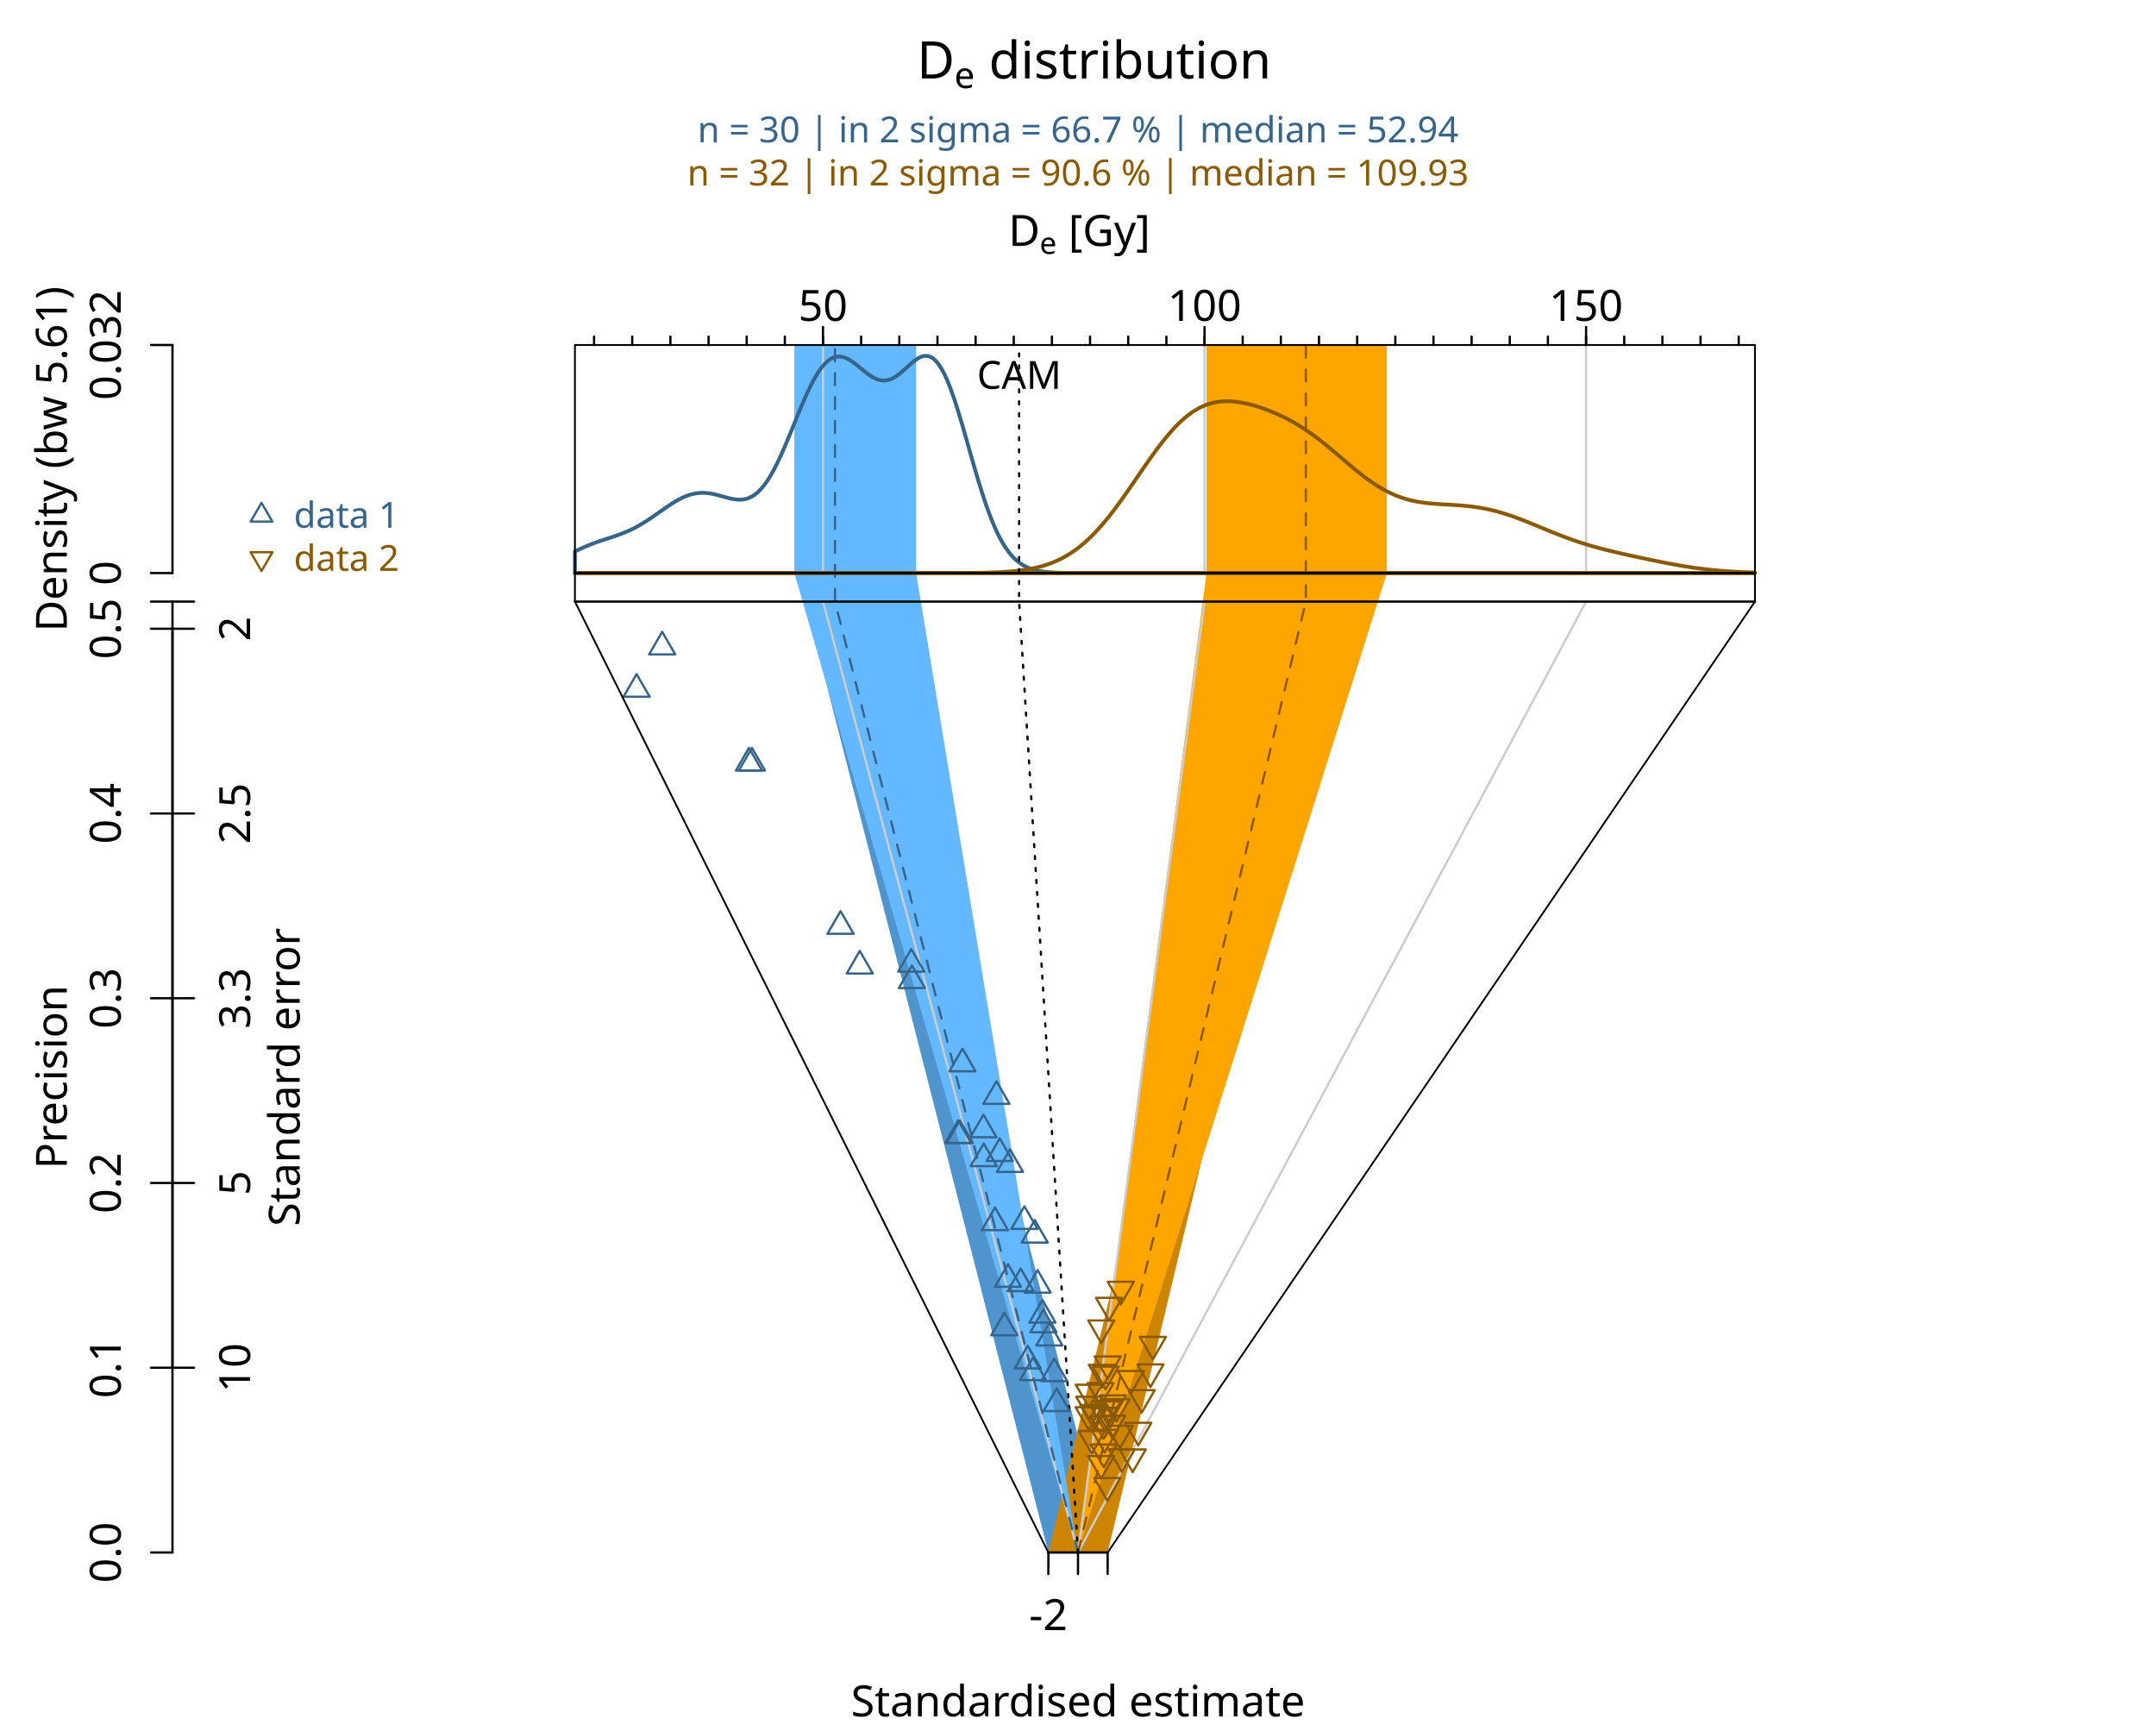
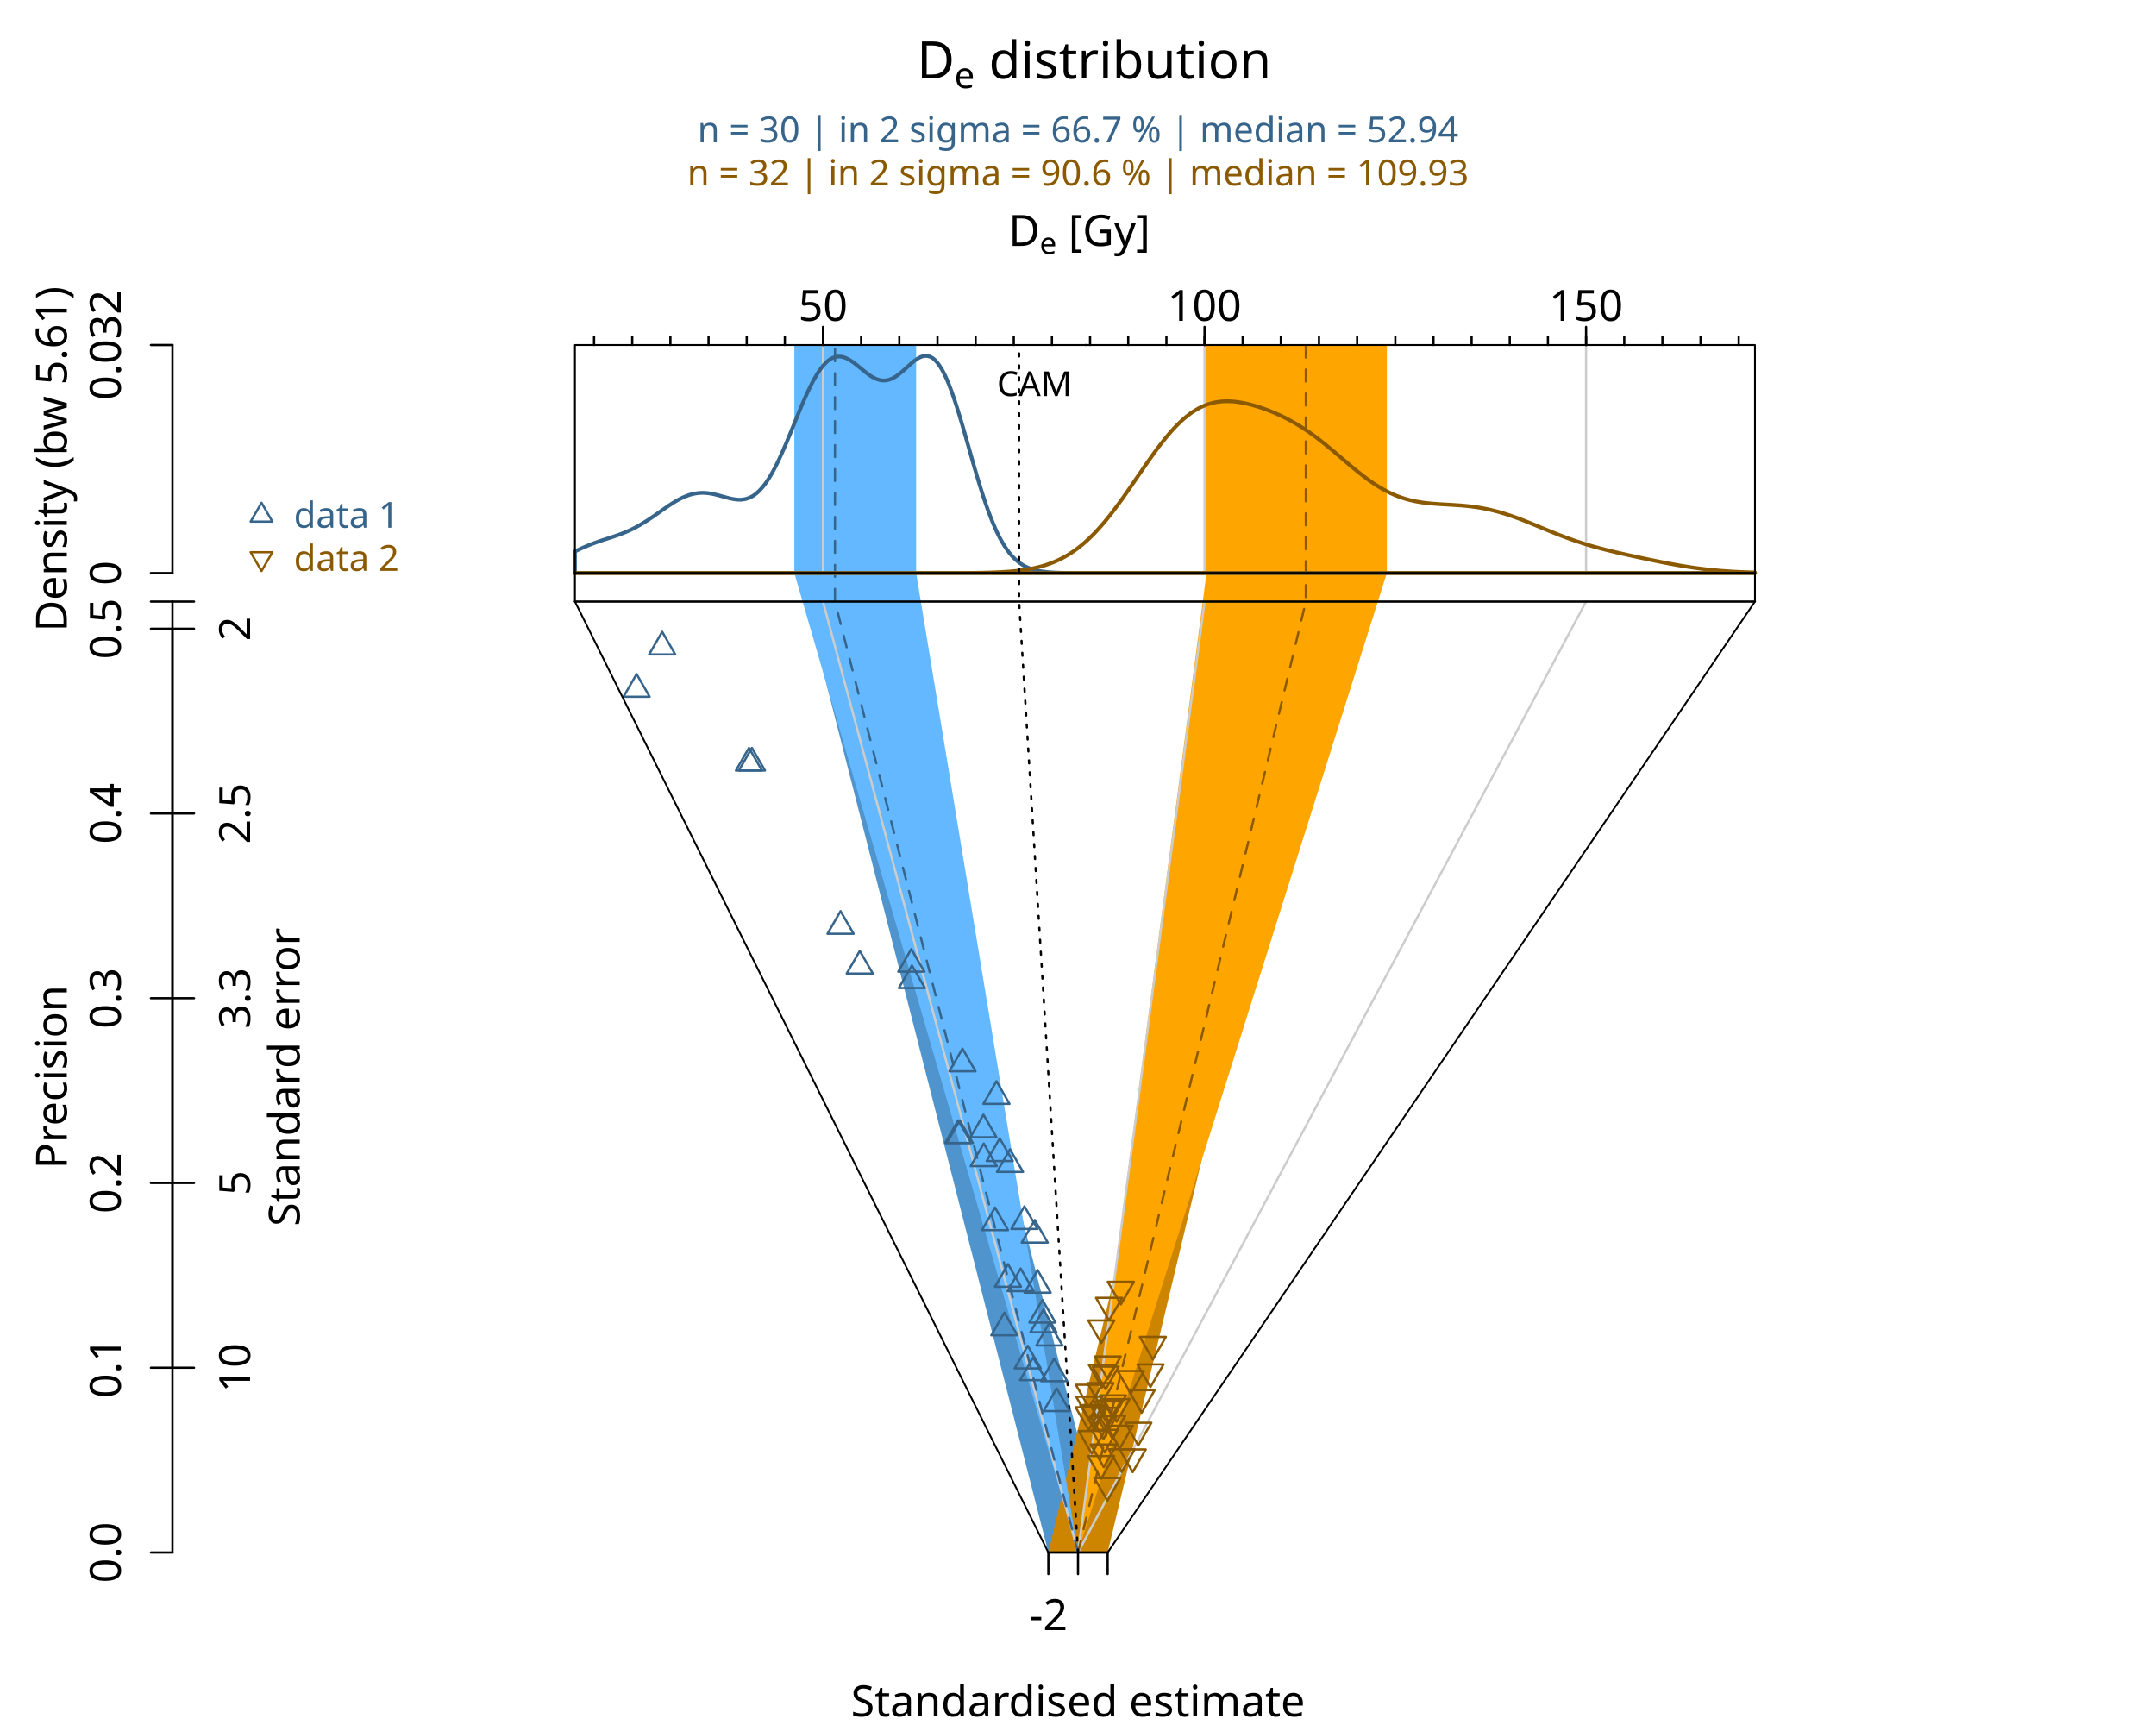
<svg xmlns="http://www.w3.org/2000/svg" class="svglite" data-engine-version="2.0" width="720.00pt" height="576.00pt" viewBox="0 0 720.00 576.00">
  <defs>
    <style type="text/css">
    .svglite line, .svglite polyline, .svglite polygon, .svglite path, .svglite rect, .svglite circle {
      fill: none;
      stroke: #000000;
      stroke-linecap: round;
      stroke-linejoin: round;
      stroke-miterlimit: 10.00;
    }
  </style>
  </defs>
  <rect width="100%" height="100%" style="stroke: none; fill: #FFFFFF;" />
  <defs>
    <clipPath id="cpMC4wMHw3MjAuMDB8MC4wMHw1NzYuMDA=">
      <rect x="0.00" y="0.00" width="720.00" height="576.00" />
    </clipPath>
  </defs>
  <g clip-path="url(#cpMC4wMHw3MjAuMDB8MC4wMHw1NzYuMDA=)">
    <text x="360.00" y="573.12" text-anchor="middle" style="font-size: 14.40px; font-family: sans;" textLength="143.30px" lengthAdjust="spacingAndGlyphs">Standardised estimate</text>
    <polygon points="350.10,518.40 369.90,518.40 292.61,216.00 272.81,216.00 " style="stroke-width: 0.75; stroke: none; fill: #4F94CD;" />
    <polygon points="350.10,518.40 369.90,518.40 442.36,216.00 422.56,216.00 " style="stroke-width: 0.75; stroke: none; fill: #CD8500;" />
    <polygon points="360.00,518.40 307.52,200.88 305.95,191.35 305.95,115.20 265.27,115.20 265.27,191.35 268.03,200.88 " style="stroke-width: 0.75; stroke: none; fill: #63B8FF;" />
    <polygon points="360.00,518.40 460.14,200.88 463.14,191.35 463.14,115.20 402.91,115.20 402.91,191.35 401.66,200.88 " style="stroke-width: 0.75; stroke: none; fill: #FFA500;" />
    <polyline points="360.00,518.40 274.84,200.88 " style="stroke-width: 0.75; stroke: #CCCCCC;" />
    <polyline points="274.84,191.35 274.84,115.20 " style="stroke-width: 0.75; stroke: #CCCCCC;" />
    <polyline points="360.00,518.40 402.26,200.88 " style="stroke-width: 0.75; stroke: #CCCCCC;" />
    <polyline points="402.26,191.35 402.26,115.20 " style="stroke-width: 0.75; stroke: #CCCCCC;" />
    <polyline points="360.00,518.40 529.67,200.88 " style="stroke-width: 0.75; stroke: #CCCCCC;" />
    <polyline points="529.67,191.35 529.67,115.20 " style="stroke-width: 0.75; stroke: #CCCCCC;" />
    <polyline points="360.00,518.40 278.84,200.88 278.84,191.35 278.84,115.20 " style="stroke-width: 0.75; stroke: #36648B; stroke-dasharray: 4.00,4.00;" />
    <polyline points="360.00,518.40 436.08,200.88 436.08,191.35 436.08,115.20 " style="stroke-width: 0.75; stroke: #8B5A00; stroke-dasharray: 4.00,4.00;" />
    <polygon points="192.00,191.35 192.00,184.13 192.77,183.76 193.54,183.40 194.31,183.04 195.08,182.70 195.86,182.37 196.63,182.05 197.40,181.74 198.17,181.45 198.94,181.16 199.71,180.89 200.48,180.62 201.25,180.36 202.03,180.11 202.80,179.86 203.57,179.61 204.34,179.36 205.11,179.10 205.88,178.83 206.65,178.56 207.42,178.27 208.19,177.97 208.97,177.66 209.74,177.32 210.51,176.97 211.28,176.60 212.05,176.21 212.82,175.80 213.59,175.36 214.36,174.91 215.13,174.44 215.91,173.95 216.68,173.45 217.45,172.93 218.22,172.41 218.99,171.87 219.76,171.33 220.53,170.79 221.30,170.24 222.08,169.71 222.85,169.18 223.62,168.66 224.39,168.16 225.16,167.68 225.93,167.22 226.70,166.79 227.47,166.40 228.24,166.03 229.02,165.70 229.79,165.41 230.56,165.16 231.33,164.96 232.10,164.80 232.87,164.68 233.64,164.60 234.41,164.56 235.19,164.57 235.96,164.63 236.73,164.71 237.50,164.83 238.27,164.98 239.04,165.16 239.81,165.35 240.58,165.56 241.35,165.78 242.13,165.99 242.90,166.20 243.67,166.40 244.44,166.56 245.21,166.70 245.98,166.80 246.75,166.85 247.52,166.84 248.30,166.75 249.07,166.60 249.84,166.36 250.61,166.04 251.38,165.63 252.15,165.11 252.92,164.48 253.69,163.74 254.46,162.90 255.24,161.96 256.01,160.90 256.78,159.72 257.55,158.43 258.32,157.05 259.09,155.58 259.86,154.02 260.63,152.37 261.40,150.65 262.18,148.87 262.95,147.05 263.72,145.19 264.49,143.30 265.26,141.40 266.03,139.51 266.80,137.63 267.57,135.78 268.35,133.97 269.12,132.22 269.89,130.55 270.66,128.96 271.43,127.45 272.20,126.05 272.97,124.75 273.74,123.59 274.51,122.56 275.29,121.65 276.06,120.87 276.83,120.23 277.60,119.72 278.37,119.37 279.14,119.15 279.91,119.05 280.68,119.07 281.46,119.20 282.23,119.45 283.00,119.79 283.77,120.22 284.54,120.71 285.31,121.26 286.08,121.86 286.85,122.49 287.62,123.12 288.40,123.75 289.17,124.37 289.94,124.95 290.71,125.49 291.48,125.96 292.25,126.35 293.02,126.67 293.79,126.90 294.57,127.05 295.34,127.06 296.11,126.98 296.88,126.80 297.65,126.52 298.42,126.15 299.19,125.69 299.96,125.14 300.73,124.53 301.51,123.88 302.28,123.19 303.05,122.49 303.82,121.79 304.59,121.12 305.36,120.50 306.13,119.94 306.90,119.47 307.67,119.11 308.45,118.90 309.22,118.83 309.99,118.91 310.76,119.17 311.53,119.61 312.30,120.27 313.07,121.15 313.84,122.22 314.62,123.48 315.39,124.94 316.16,126.59 316.93,128.46 317.70,130.49 318.47,132.67 319.24,134.99 320.01,137.42 320.78,139.96 321.56,142.59 322.33,145.26 323.10,147.97 323.87,150.69 324.64,153.41 325.41,156.09 326.18,158.72 326.95,161.28 327.73,163.77 328.50,166.18 329.27,168.47 330.04,170.63 330.81,172.68 331.58,174.60 332.35,176.40 333.12,178.08 333.89,179.60 334.67,181.00 335.44,182.27 336.21,183.43 336.98,184.48 337.75,185.42 338.52,186.24 339.29,186.97 340.06,187.62 340.84,188.19 341.61,188.69 342.38,189.11 343.15,189.47 343.92,189.79 344.69,190.06 345.46,190.29 346.23,190.48 347.00,190.64 347.78,190.77 348.55,190.88 349.32,190.98 350.09,191.05 350.86,191.11 351.63,191.16 352.40,191.20 353.17,191.24 353.94,191.26 354.72,191.28 355.49,191.30 356.26,191.31 357.03,191.32 357.80,191.33 358.57,191.34 359.34,191.34 360.11,191.34 360.89,191.35 361.66,191.35 362.43,191.35 363.20,191.35 363.97,191.35 364.74,191.35 365.51,191.35 366.28,191.35 367.05,191.35 367.83,191.35 368.60,191.35 369.37,191.35 370.14,191.35 370.91,191.35 371.68,191.35 372.45,191.35 373.22,191.35 374.00,191.35 374.77,191.35 375.54,191.35 376.31,191.35 377.08,191.35 377.85,191.35 378.62,191.35 379.39,191.35 380.16,191.35 380.94,191.35 381.71,191.35 382.48,191.35 383.25,191.35 384.02,191.35 384.79,191.35 385.56,191.35 386.33,191.35 387.10,191.35 387.88,191.35 388.65,191.35 389.42,191.35 390.19,191.35 390.96,191.35 391.73,191.35 392.50,191.35 393.27,191.35 394.05,191.35 394.82,191.35 395.59,191.35 396.36,191.35 397.13,191.35 397.90,191.35 398.67,191.35 399.44,191.35 400.21,191.35 400.99,191.35 401.76,191.35 402.53,191.35 403.30,191.35 404.07,191.35 404.84,191.35 405.61,191.35 406.38,191.35 407.16,191.35 407.93,191.35 408.70,191.35 409.47,191.35 410.24,191.35 411.01,191.35 411.78,191.35 412.55,191.35 413.32,191.35 414.10,191.35 414.87,191.35 415.64,191.35 416.41,191.35 417.18,191.35 417.95,191.35 418.72,191.35 419.49,191.35 420.27,191.35 421.04,191.35 421.81,191.35 422.58,191.35 423.35,191.35 424.12,191.35 424.89,191.35 425.66,191.35 426.43,191.35 427.21,191.35 427.98,191.35 428.75,191.35 429.52,191.35 430.29,191.35 431.06,191.35 431.83,191.35 432.60,191.35 433.37,191.35 434.15,191.35 434.92,191.35 435.69,191.35 436.46,191.35 437.23,191.35 438.00,191.35 438.77,191.35 439.54,191.35 440.32,191.35 441.09,191.35 441.86,191.35 442.63,191.35 443.40,191.35 444.17,191.35 444.94,191.35 445.71,191.35 446.48,191.35 447.26,191.35 448.03,191.35 448.80,191.35 449.57,191.35 450.34,191.35 451.11,191.35 451.88,191.35 452.65,191.35 453.43,191.35 454.20,191.35 454.97,191.35 455.74,191.35 456.51,191.35 457.28,191.35 458.05,191.35 458.82,191.35 459.59,191.35 460.37,191.35 461.14,191.35 461.91,191.35 462.68,191.35 463.45,191.35 464.22,191.35 464.99,191.35 465.76,191.35 466.54,191.35 467.31,191.35 468.08,191.35 468.85,191.35 469.62,191.35 470.39,191.35 471.16,191.35 471.93,191.35 472.70,191.35 473.48,191.35 474.25,191.35 475.02,191.35 475.79,191.35 476.56,191.35 477.33,191.35 478.10,191.35 478.87,191.35 479.64,191.35 480.42,191.35 481.19,191.35 481.96,191.35 482.73,191.35 483.50,191.35 484.27,191.35 485.04,191.35 485.81,191.35 486.59,191.35 487.36,191.35 488.13,191.35 488.90,191.35 489.67,191.35 490.44,191.35 491.21,191.35 491.98,191.35 492.75,191.35 493.53,191.35 494.30,191.35 495.07,191.35 495.84,191.35 496.61,191.35 497.38,191.35 498.15,191.35 498.92,191.35 499.70,191.35 500.47,191.35 501.24,191.35 502.01,191.35 502.78,191.35 503.55,191.35 504.32,191.35 505.09,191.35 505.86,191.35 506.64,191.35 507.41,191.35 508.18,191.35 508.95,191.35 509.72,191.35 510.49,191.35 511.26,191.35 512.03,191.35 512.80,191.35 513.58,191.35 514.35,191.35 515.12,191.35 515.89,191.35 516.66,191.35 517.43,191.35 518.20,191.35 518.97,191.35 519.75,191.35 520.52,191.35 521.29,191.35 522.06,191.35 522.83,191.35 523.60,191.35 524.37,191.35 525.14,191.35 525.91,191.35 526.69,191.35 527.46,191.35 528.23,191.35 529.00,191.35 529.77,191.35 530.54,191.35 531.31,191.35 532.08,191.35 532.86,191.35 533.63,191.35 534.40,191.35 535.17,191.35 535.94,191.35 536.71,191.35 537.48,191.35 538.25,191.35 539.02,191.35 539.80,191.35 540.57,191.35 541.34,191.35 542.11,191.35 542.88,191.35 543.65,191.35 544.42,191.35 545.19,191.35 545.97,191.35 546.74,191.35 547.51,191.35 548.28,191.35 549.05,191.35 549.82,191.35 550.59,191.35 551.36,191.35 552.13,191.35 552.91,191.35 553.68,191.35 554.45,191.35 555.22,191.35 555.99,191.35 556.76,191.35 557.53,191.35 558.30,191.35 559.07,191.35 559.85,191.35 560.62,191.35 561.39,191.35 562.16,191.35 562.93,191.35 563.70,191.35 564.47,191.35 565.24,191.35 566.02,191.35 566.79,191.35 567.56,191.35 568.33,191.35 569.10,191.35 569.87,191.35 570.64,191.35 571.41,191.35 572.18,191.35 572.96,191.35 573.73,191.35 574.50,191.35 575.27,191.35 576.04,191.35 576.81,191.35 577.58,191.35 578.35,191.35 579.13,191.35 579.90,191.35 580.67,191.35 581.44,191.35 582.21,191.35 582.98,191.35 583.75,191.35 584.52,191.35 585.29,191.35 586.07,191.35 586.07,191.35 " style="stroke-width: 1.27; stroke: #36648B; fill: none;" />
    <polygon points="192.00,191.35 192.00,191.35 192.77,191.35 193.54,191.35 194.31,191.35 195.08,191.35 195.86,191.35 196.63,191.35 197.40,191.35 198.17,191.35 198.94,191.35 199.71,191.35 200.48,191.35 201.25,191.35 202.03,191.35 202.80,191.35 203.57,191.35 204.34,191.35 205.11,191.35 205.88,191.35 206.65,191.35 207.42,191.35 208.19,191.35 208.97,191.35 209.74,191.35 210.51,191.35 211.28,191.35 212.05,191.35 212.82,191.35 213.59,191.35 214.36,191.35 215.13,191.35 215.91,191.35 216.68,191.35 217.45,191.35 218.22,191.35 218.99,191.35 219.76,191.35 220.53,191.35 221.30,191.35 222.08,191.35 222.85,191.35 223.62,191.35 224.39,191.35 225.16,191.35 225.93,191.35 226.70,191.35 227.47,191.35 228.24,191.35 229.02,191.35 229.79,191.35 230.56,191.35 231.33,191.35 232.10,191.35 232.87,191.35 233.64,191.35 234.41,191.35 235.19,191.35 235.96,191.35 236.73,191.35 237.50,191.35 238.27,191.35 239.04,191.35 239.81,191.35 240.58,191.35 241.35,191.35 242.13,191.35 242.90,191.35 243.67,191.35 244.44,191.35 245.21,191.35 245.98,191.35 246.75,191.35 247.52,191.35 248.30,191.35 249.07,191.35 249.84,191.35 250.61,191.35 251.38,191.35 252.15,191.35 252.92,191.35 253.69,191.35 254.46,191.35 255.24,191.35 256.01,191.35 256.78,191.35 257.55,191.35 258.32,191.35 259.09,191.35 259.86,191.35 260.63,191.35 261.40,191.35 262.18,191.35 262.95,191.35 263.72,191.35 264.49,191.35 265.26,191.35 266.03,191.35 266.80,191.35 267.57,191.35 268.35,191.35 269.12,191.35 269.89,191.35 270.66,191.35 271.43,191.35 272.20,191.35 272.97,191.35 273.74,191.35 274.51,191.35 275.29,191.35 276.06,191.35 276.83,191.35 277.60,191.35 278.37,191.35 279.14,191.35 279.91,191.35 280.68,191.35 281.46,191.35 282.23,191.35 283.00,191.35 283.77,191.35 284.54,191.35 285.31,191.35 286.08,191.35 286.85,191.35 287.62,191.35 288.40,191.35 289.17,191.35 289.94,191.35 290.71,191.35 291.48,191.35 292.25,191.35 293.02,191.35 293.79,191.35 294.57,191.35 295.34,191.35 296.11,191.35 296.88,191.35 297.65,191.35 298.42,191.35 299.19,191.35 299.96,191.35 300.73,191.35 301.51,191.35 302.28,191.35 303.05,191.35 303.82,191.35 304.59,191.35 305.36,191.35 306.13,191.35 306.90,191.35 307.67,191.35 308.45,191.35 309.22,191.35 309.99,191.35 310.76,191.35 311.53,191.35 312.30,191.35 313.07,191.35 313.84,191.35 314.62,191.35 315.39,191.34 316.16,191.34 316.93,191.34 317.70,191.34 318.47,191.34 319.24,191.33 320.01,191.33 320.78,191.33 321.56,191.32 322.33,191.31 323.10,191.31 323.87,191.30 324.64,191.29 325.41,191.28 326.18,191.27 326.95,191.26 327.73,191.25 328.50,191.23 329.27,191.21 330.04,191.19 330.81,191.17 331.58,191.14 332.35,191.11 333.12,191.08 333.89,191.04 334.67,191.00 335.44,190.95 336.21,190.90 336.98,190.85 337.75,190.78 338.52,190.71 339.29,190.64 340.06,190.55 340.84,190.45 341.61,190.35 342.38,190.24 343.15,190.11 343.92,189.98 344.69,189.83 345.46,189.67 346.23,189.49 347.00,189.30 347.78,189.10 348.55,188.88 349.32,188.63 350.09,188.37 350.86,188.09 351.63,187.80 352.40,187.47 353.17,187.13 353.94,186.77 354.72,186.37 355.49,185.96 356.26,185.52 357.03,185.05 357.80,184.56 358.57,184.03 359.34,183.48 360.11,182.91 360.89,182.29 361.66,181.66 362.43,180.99 363.20,180.30 363.97,179.57 364.74,178.81 365.51,178.03 366.28,177.21 367.05,176.36 367.83,175.49 368.60,174.60 369.37,173.67 370.14,172.72 370.91,171.75 371.68,170.75 372.45,169.73 373.22,168.69 374.00,167.64 374.77,166.57 375.54,165.48 376.31,164.38 377.08,163.27 377.85,162.15 378.62,161.03 379.39,159.90 380.16,158.78 380.94,157.65 381.71,156.53 382.48,155.41 383.25,154.30 384.02,153.21 384.79,152.12 385.56,151.06 386.33,150.01 387.10,148.98 387.88,147.98 388.65,147.00 389.42,146.04 390.19,145.13 390.96,144.23 391.73,143.37 392.50,142.55 393.27,141.76 394.05,141.01 394.82,140.28 395.59,139.61 396.36,138.98 397.13,138.38 397.90,137.81 398.67,137.30 399.44,136.83 400.21,136.38 400.99,135.98 401.76,135.63 402.53,135.31 403.30,135.02 404.07,134.77 404.84,134.57 405.61,134.39 406.38,134.24 407.16,134.13 407.93,134.05 408.70,134.00 409.47,133.97 410.24,133.98 411.01,134.01 411.78,134.06 412.55,134.13 413.32,134.23 414.10,134.35 414.87,134.48 415.64,134.63 416.41,134.80 417.18,134.98 417.95,135.18 418.72,135.40 419.49,135.62 420.27,135.86 421.04,136.11 421.81,136.38 422.58,136.66 423.35,136.94 424.12,137.24 424.89,137.56 425.66,137.88 426.43,138.22 427.21,138.56 427.98,138.93 428.75,139.30 429.52,139.69 430.29,140.09 431.06,140.51 431.83,140.93 432.60,141.38 433.37,141.84 434.15,142.31 434.92,142.80 435.69,143.30 436.46,143.82 437.23,144.35 438.00,144.90 438.77,145.46 439.54,146.03 440.32,146.62 441.09,147.21 441.86,147.82 442.63,148.44 443.40,149.07 444.17,149.71 444.94,150.35 445.71,151.00 446.48,151.65 447.26,152.31 448.03,152.97 448.80,153.63 449.57,154.28 450.34,154.94 451.11,155.58 451.88,156.23 452.65,156.86 453.43,157.49 454.20,158.10 454.97,158.70 455.74,159.30 456.51,159.87 457.28,160.43 458.05,160.97 458.82,161.49 459.59,162.00 460.37,162.48 461.14,162.95 461.91,163.39 462.68,163.81 463.45,164.21 464.22,164.60 464.99,164.95 465.76,165.29 466.54,165.60 467.31,165.90 468.08,166.17 468.85,166.42 469.62,166.65 470.39,166.87 471.16,167.06 471.93,167.23 472.70,167.40 473.48,167.54 474.25,167.67 475.02,167.79 475.79,167.89 476.56,167.98 477.33,168.06 478.10,168.14 478.87,168.20 479.64,168.26 480.42,168.32 481.19,168.37 481.96,168.41 482.73,168.46 483.50,168.50 484.27,168.54 485.04,168.59 485.81,168.64 486.59,168.69 487.36,168.74 488.13,168.80 488.90,168.87 489.67,168.94 490.44,169.02 491.21,169.11 491.98,169.21 492.75,169.32 493.53,169.43 494.30,169.56 495.07,169.69 495.84,169.84 496.61,169.99 497.38,170.16 498.15,170.34 498.92,170.53 499.70,170.73 500.47,170.94 501.24,171.16 502.01,171.39 502.78,171.63 503.55,171.88 504.32,172.13 505.09,172.40 505.86,172.67 506.64,172.96 507.41,173.24 508.18,173.54 508.95,173.84 509.72,174.14 510.49,174.45 511.26,174.76 512.03,175.08 512.80,175.40 513.58,175.72 514.35,176.04 515.12,176.35 515.89,176.67 516.66,176.99 517.43,177.31 518.20,177.62 518.97,177.93 519.75,178.24 520.52,178.55 521.29,178.84 522.06,179.14 522.83,179.43 523.60,179.71 524.37,179.99 525.14,180.27 525.91,180.54 526.69,180.80 527.46,181.05 528.23,181.30 529.00,181.55 529.77,181.79 530.54,182.02 531.31,182.25 532.08,182.47 532.86,182.68 533.63,182.89 534.40,183.10 535.17,183.30 535.94,183.50 536.71,183.70 537.48,183.89 538.25,184.07 539.02,184.26 539.80,184.44 540.57,184.62 541.34,184.80 542.11,184.97 542.88,185.14 543.65,185.32 544.42,185.49 545.19,185.65 545.97,185.82 546.74,185.99 547.51,186.15 548.28,186.32 549.05,186.48 549.82,186.65 550.59,186.81 551.36,186.97 552.13,187.13 552.91,187.29 553.68,187.44 554.45,187.60 555.22,187.75 555.99,187.90 556.76,188.05 557.53,188.20 558.30,188.34 559.07,188.49 559.85,188.62 560.62,188.76 561.39,188.89 562.16,189.02 562.93,189.15 563.70,189.27 564.47,189.39 565.24,189.51 566.02,189.62 566.79,189.72 567.56,189.83 568.33,189.92 569.10,190.02 569.87,190.11 570.64,190.20 571.41,190.28 572.18,190.36 572.96,190.43 573.73,190.50 574.50,190.57 575.27,190.63 576.04,190.69 576.81,190.74 577.58,190.79 578.35,190.84 579.13,190.89 579.90,190.93 580.67,190.97 581.44,191.00 582.21,191.03 582.98,191.06 583.75,191.09 584.52,191.12 585.29,191.14 586.07,191.16 586.07,191.35 " style="stroke-width: 1.27; stroke: #8B5A00; fill: none;" />
    <line x1="57.60" y1="191.35" x2="57.60" y2="115.20" style="stroke-width: 0.75;" />
    <line x1="57.60" y1="191.35" x2="50.40" y2="191.35" style="stroke-width: 0.75;" />
    <line x1="57.60" y1="115.20" x2="50.40" y2="115.20" style="stroke-width: 0.75;" />
    <text transform="translate(40.32,191.35) rotate(-90)" text-anchor="middle" style="font-size: 14.40px; font-family: sans;" textLength="8.01px" lengthAdjust="spacingAndGlyphs">0</text>
    <text transform="translate(40.32,115.20) rotate(-90)" text-anchor="middle" style="font-size: 14.40px; font-family: sans;" textLength="36.04px" lengthAdjust="spacingAndGlyphs">0.032</text>
    <text transform="translate(22.32,153.28) rotate(-90)" text-anchor="middle" style="font-size: 14.40px; font-family: sans;" textLength="112.06px" lengthAdjust="spacingAndGlyphs">Density (bw 5.61)</text>
    <polyline points="360.00,518.40 340.33,200.88 340.33,115.20 " style="stroke-width: 0.75; stroke-dasharray: 1.00,3.00;" />
-     <text x="340.37" y="129.83" text-anchor="middle" style="font-size: 12.96px; font-family: sans;" textLength="28.81px" lengthAdjust="spacingAndGlyphs">CAM</text>
+     <rect x="327.75" y="122.40" width="35.98" height="11.75" style="stroke-width: 0.75; stroke: none;" />
+     <text x="332.93" y="132.24" style="font-size: 11.52px; font-family: sans;" textLength="25.61px" lengthAdjust="spacingAndGlyphs">CAM</text>
    <text x="306.21" y="26.21" style="font-size: 17.28px; font-family: sans;" textLength="12.48px" lengthAdjust="spacingAndGlyphs">D</text>
    <text x="318.69" y="29.40" style="font-size: 12.10px; font-family: sans;" textLength="6.73px" lengthAdjust="spacingAndGlyphs">e</text>
    <text x="325.42" y="26.21" style="font-size: 17.28px; font-family: sans;" textLength="4.80px" lengthAdjust="spacingAndGlyphs"> </text>
    <text x="330.22" y="26.21" style="font-size: 17.28px; font-family: sans;" textLength="83.57px" lengthAdjust="spacingAndGlyphs">distribution</text>
    <line x1="57.60" y1="518.40" x2="57.60" y2="209.95" style="stroke-width: 0.75;" />
    <line x1="57.60" y1="518.40" x2="50.40" y2="518.40" style="stroke-width: 0.75;" />
    <line x1="57.60" y1="456.71" x2="50.40" y2="456.71" style="stroke-width: 0.75;" />
    <line x1="57.60" y1="395.02" x2="50.40" y2="395.02" style="stroke-width: 0.75;" />
    <line x1="57.60" y1="333.33" x2="50.40" y2="333.33" style="stroke-width: 0.75;" />
    <line x1="57.60" y1="271.64" x2="50.40" y2="271.64" style="stroke-width: 0.75;" />
    <line x1="57.60" y1="209.95" x2="50.40" y2="209.95" style="stroke-width: 0.75;" />
    <text transform="translate(40.32,518.40) rotate(-90)" text-anchor="middle" style="font-size: 14.40px; font-family: sans;" textLength="20.02px" lengthAdjust="spacingAndGlyphs">0.0</text>
    <text transform="translate(40.32,456.71) rotate(-90)" text-anchor="middle" style="font-size: 14.40px; font-family: sans;" textLength="20.02px" lengthAdjust="spacingAndGlyphs">0.1</text>
    <text transform="translate(40.32,395.02) rotate(-90)" text-anchor="middle" style="font-size: 14.40px; font-family: sans;" textLength="20.02px" lengthAdjust="spacingAndGlyphs">0.2</text>
    <text transform="translate(40.32,333.33) rotate(-90)" text-anchor="middle" style="font-size: 14.40px; font-family: sans;" textLength="20.02px" lengthAdjust="spacingAndGlyphs">0.3</text>
    <text transform="translate(40.32,271.64) rotate(-90)" text-anchor="middle" style="font-size: 14.40px; font-family: sans;" textLength="20.02px" lengthAdjust="spacingAndGlyphs">0.4</text>
    <text transform="translate(40.32,209.95) rotate(-90)" text-anchor="middle" style="font-size: 14.40px; font-family: sans;" textLength="20.02px" lengthAdjust="spacingAndGlyphs">0.5</text>
    <polyline points="57.60,209.95 57.60,200.88 " style="stroke-width: 0.75;" />
    <line x1="57.60" y1="200.88" x2="50.40" y2="200.88" style="stroke-width: 0.75;" />
    <line x1="57.60" y1="200.88" x2="64.80" y2="200.88" style="stroke-width: 0.75;" />
    <text transform="translate(22.32,359.64) rotate(-90)" text-anchor="middle" style="font-size: 14.40px; font-family: sans;" textLength="59.24px" lengthAdjust="spacingAndGlyphs">Precision</text>
    <text transform="translate(100.08,359.64) rotate(-90)" text-anchor="middle" style="font-size: 14.40px; font-family: sans;" textLength="92.85px" lengthAdjust="spacingAndGlyphs">Standard error</text>
    <line x1="57.60" y1="456.71" x2="57.60" y2="209.95" style="stroke-width: 0.75;" />
    <line x1="57.60" y1="456.71" x2="64.80" y2="456.71" style="stroke-width: 0.75;" />
    <line x1="57.60" y1="395.02" x2="64.80" y2="395.02" style="stroke-width: 0.75;" />
    <line x1="57.60" y1="333.33" x2="64.80" y2="333.33" style="stroke-width: 0.75;" />
    <line x1="57.60" y1="271.64" x2="64.80" y2="271.64" style="stroke-width: 0.75;" />
    <line x1="57.60" y1="209.95" x2="64.80" y2="209.95" style="stroke-width: 0.75;" />
    <text transform="translate(83.52,456.71) rotate(-90)" text-anchor="middle" style="font-size: 14.40px; font-family: sans;" textLength="16.02px" lengthAdjust="spacingAndGlyphs">10</text>
    <text transform="translate(83.52,395.02) rotate(-90)" text-anchor="middle" style="font-size: 14.40px; font-family: sans;" textLength="8.01px" lengthAdjust="spacingAndGlyphs">5</text>
    <text transform="translate(83.52,333.33) rotate(-90)" text-anchor="middle" style="font-size: 14.40px; font-family: sans;" textLength="20.02px" lengthAdjust="spacingAndGlyphs">3.3</text>
    <text transform="translate(83.52,271.64) rotate(-90)" text-anchor="middle" style="font-size: 14.40px; font-family: sans;" textLength="20.02px" lengthAdjust="spacingAndGlyphs">2.5</text>
    <text transform="translate(83.52,209.95) rotate(-90)" text-anchor="middle" style="font-size: 14.40px; font-family: sans;" textLength="8.01px" lengthAdjust="spacingAndGlyphs">2</text>
    <line x1="350.10" y1="518.40" x2="369.90" y2="518.40" style="stroke-width: 0.75;" />
    <line x1="350.10" y1="518.40" x2="350.10" y2="525.60" style="stroke-width: 0.75;" />
    <line x1="360.00" y1="518.40" x2="360.00" y2="525.60" style="stroke-width: 0.75;" />
    <line x1="369.90" y1="518.40" x2="369.90" y2="525.60" style="stroke-width: 0.75;" />
    <text x="350.10" y="544.32" text-anchor="middle" style="font-size: 14.40px; font-family: sans;" textLength="12.80px" lengthAdjust="spacingAndGlyphs">-2</text>
    <polyline points="198.39,115.20 198.39,112.38 " style="stroke-width: 0.75;" />
    <polyline points="211.13,115.20 211.13,112.38 " style="stroke-width: 0.75;" />
    <polyline points="223.88,115.20 223.88,112.38 " style="stroke-width: 0.75;" />
    <polyline points="236.62,115.20 236.62,112.38 " style="stroke-width: 0.75;" />
    <polyline points="249.36,115.20 249.36,112.38 " style="stroke-width: 0.75;" />
    <polyline points="262.10,115.20 262.10,112.38 " style="stroke-width: 0.75;" />
    <polyline points="274.84,115.20 274.84,112.38 " style="stroke-width: 0.75;" />
    <polyline points="287.58,115.20 287.58,112.38 " style="stroke-width: 0.75;" />
    <polyline points="300.33,115.20 300.33,112.38 " style="stroke-width: 0.75;" />
    <polyline points="313.07,115.20 313.07,112.38 " style="stroke-width: 0.75;" />
    <polyline points="325.81,115.20 325.81,112.38 " style="stroke-width: 0.75;" />
    <polyline points="338.55,115.20 338.55,112.38 " style="stroke-width: 0.75;" />
    <polyline points="351.29,115.20 351.29,112.38 " style="stroke-width: 0.75;" />
    <polyline points="364.03,115.20 364.03,112.38 " style="stroke-width: 0.75;" />
    <polyline points="376.77,115.20 376.77,112.38 " style="stroke-width: 0.75;" />
    <polyline points="389.52,115.20 389.52,112.38 " style="stroke-width: 0.75;" />
    <polyline points="402.26,115.20 402.26,112.38 " style="stroke-width: 0.75;" />
    <polyline points="415.00,115.20 415.00,112.38 " style="stroke-width: 0.75;" />
    <polyline points="427.74,115.20 427.74,112.38 " style="stroke-width: 0.75;" />
    <polyline points="440.48,115.20 440.48,112.38 " style="stroke-width: 0.75;" />
    <polyline points="453.22,115.20 453.22,112.38 " style="stroke-width: 0.75;" />
    <polyline points="465.97,115.20 465.97,112.38 " style="stroke-width: 0.75;" />
    <polyline points="478.71,115.20 478.71,112.38 " style="stroke-width: 0.75;" />
    <polyline points="491.45,115.20 491.45,112.38 " style="stroke-width: 0.75;" />
    <polyline points="504.19,115.20 504.19,112.38 " style="stroke-width: 0.75;" />
    <polyline points="516.93,115.20 516.93,112.38 " style="stroke-width: 0.75;" />
    <polyline points="529.67,115.20 529.67,112.38 " style="stroke-width: 0.75;" />
    <polyline points="542.42,115.20 542.42,112.38 " style="stroke-width: 0.75;" />
    <polyline points="555.16,115.20 555.16,112.38 " style="stroke-width: 0.75;" />
    <polyline points="567.90,115.20 567.90,112.38 " style="stroke-width: 0.75;" />
    <polyline points="580.64,115.20 580.64,112.38 " style="stroke-width: 0.75;" />
    <polyline points="274.84,115.20 274.84,109.15 " style="stroke-width: 0.75;" />
    <polyline points="402.26,115.20 402.26,109.15 " style="stroke-width: 0.75;" />
    <polyline points="529.67,115.20 529.67,109.15 " style="stroke-width: 0.75;" />
    <polyline points="192.00,200.88 586.07,200.88 " style="stroke-width: 0.75;" />
    <polyline points="362.55,115.20 362.55,115.20 " style="stroke-width: 0.75;" />
    <text x="274.84" y="107.14" text-anchor="middle" style="font-size: 14.40px; font-family: sans;" textLength="16.02px" lengthAdjust="spacingAndGlyphs">50</text>
    <text x="402.26" y="107.14" text-anchor="middle" style="font-size: 14.40px; font-family: sans;" textLength="24.03px" lengthAdjust="spacingAndGlyphs">100</text>
    <text x="529.67" y="107.14" text-anchor="middle" style="font-size: 14.40px; font-family: sans;" textLength="24.03px" lengthAdjust="spacingAndGlyphs">150</text>
    <text x="336.79" y="82.11" style="font-size: 14.40px; font-family: sans;" textLength="10.40px" lengthAdjust="spacingAndGlyphs">D</text>
    <text x="347.19" y="84.78" style="font-size: 10.08px; font-family: sans;" textLength="5.61px" lengthAdjust="spacingAndGlyphs">e</text>
    <text x="352.80" y="82.11" style="font-size: 14.40px; font-family: sans;" textLength="4.00px" lengthAdjust="spacingAndGlyphs"> </text>
    <text x="356.80" y="82.11" style="font-size: 14.40px; font-family: sans;" textLength="26.41px" lengthAdjust="spacingAndGlyphs">[Gy]</text>
    <polygon points="212.59,225.09 216.95,232.65 208.22,232.65 " style="stroke-width: 0.75; stroke: #36648B; fill: none;" />
    <polygon points="221.14,210.96 225.50,218.52 216.77,218.52 " style="stroke-width: 0.75; stroke: #36648B; fill: none;" />
    <polygon points="250.11,249.73 254.47,257.29 245.75,257.29 " style="stroke-width: 0.75; stroke: #36648B; fill: none;" />
    <polygon points="251.10,249.73 255.47,257.29 246.74,257.29 " style="stroke-width: 0.75; stroke: #36648B; fill: none;" />
    <polygon points="280.70,304.24 285.07,311.80 276.34,311.80 " style="stroke-width: 0.75; stroke: #36648B; fill: none;" />
    <polygon points="287.12,317.52 291.49,325.08 282.76,325.08 " style="stroke-width: 0.75; stroke: #36648B; fill: none;" />
    <polygon points="335.40,438.31 339.77,445.87 331.04,445.87 " style="stroke-width: 0.75; stroke: #36648B; fill: none;" />
    <polygon points="304.53,322.37 308.89,329.93 300.17,329.93 " style="stroke-width: 0.75; stroke: #36648B; fill: none;" />
    <polygon points="319.98,374.11 324.34,381.67 315.62,381.67 " style="stroke-width: 0.75; stroke: #36648B; fill: none;" />
    <polygon points="320.53,374.11 324.89,381.67 316.17,381.67 " style="stroke-width: 0.75; stroke: #36648B; fill: none;" />
    <polygon points="304.33,316.90 308.69,324.46 299.97,324.46 " style="stroke-width: 0.75; stroke: #36648B; fill: none;" />
    <polygon points="343.21,449.37 347.58,456.93 338.85,456.93 " style="stroke-width: 0.75; stroke: #36648B; fill: none;" />
    <polygon points="336.63,422.10 340.99,429.66 332.27,429.66 " style="stroke-width: 0.75; stroke: #36648B; fill: none;" />
    <polygon points="332.28,403.20 336.64,410.76 327.91,410.76 " style="stroke-width: 0.75; stroke: #36648B; fill: none;" />
    <polygon points="344.99,453.29 349.35,460.85 340.63,460.85 " style="stroke-width: 0.75; stroke: #36648B; fill: none;" />
    <polygon points="328.52,381.83 332.89,389.38 324.16,389.38 " style="stroke-width: 0.75; stroke: #36648B; fill: none;" />
    <polygon points="321.42,350.16 325.78,357.72 317.05,357.72 " style="stroke-width: 0.75; stroke: #36648B; fill: none;" />
    <polygon points="328.42,372.20 332.78,379.75 324.05,379.75 " style="stroke-width: 0.75; stroke: #36648B; fill: none;" />
    <polygon points="340.85,423.57 345.21,431.12 336.48,431.12 " style="stroke-width: 0.75; stroke: #36648B; fill: none;" />
    <polygon points="333.86,380.12 338.22,387.68 329.49,387.68 " style="stroke-width: 0.75; stroke: #36648B; fill: none;" />
    <polygon points="332.77,361.04 337.13,368.60 328.40,368.60 " style="stroke-width: 0.75; stroke: #36648B; fill: none;" />
    <polygon points="337.29,383.76 341.65,391.32 332.92,391.32 " style="stroke-width: 0.75; stroke: #36648B; fill: none;" />
    <polygon points="342.10,402.81 346.46,410.36 337.73,410.36 " style="stroke-width: 0.75; stroke: #36648B; fill: none;" />
    <polygon points="348.45,437.30 352.81,444.85 344.09,444.85 " style="stroke-width: 0.75; stroke: #36648B; fill: none;" />
    <polygon points="346.50,424.09 350.87,431.64 342.14,431.64 " style="stroke-width: 0.75; stroke: #36648B; fill: none;" />
    <polygon points="348.13,434.07 352.49,441.63 343.76,441.63 " style="stroke-width: 0.75; stroke: #36648B; fill: none;" />
    <polygon points="352.87,463.61 357.24,471.17 348.51,471.17 " style="stroke-width: 0.75; stroke: #36648B; fill: none;" />
    <polygon points="345.55,407.37 349.91,414.92 341.19,414.92 " style="stroke-width: 0.75; stroke: #36648B; fill: none;" />
    <polygon points="350.44,441.71 354.81,449.27 346.08,449.27 " style="stroke-width: 0.75; stroke: #36648B; fill: none;" />
    <polygon points="352.05,453.64 356.42,461.20 347.69,461.20 " style="stroke-width: 0.75; stroke: #36648B; fill: none;" />
    <polygon points="363.64,469.94 368.00,462.38 359.27,462.38 " style="stroke-width: 0.75; stroke: #8B5A00; fill: none;" />
    <polygon points="363.77,473.96 368.13,466.40 359.40,466.40 " style="stroke-width: 0.75; stroke: #8B5A00; fill: none;" />
    <polygon points="363.57,477.46 367.93,469.90 359.20,469.90 " style="stroke-width: 0.75; stroke: #8B5A00; fill: none;" />
    <polygon points="367.78,448.47 372.15,440.91 363.42,440.91 " style="stroke-width: 0.75; stroke: #8B5A00; fill: none;" />
    <polygon points="365.15,476.73 369.51,469.17 360.78,469.17 " style="stroke-width: 0.75; stroke: #8B5A00; fill: none;" />
    <polygon points="365.53,477.32 369.90,469.76 361.17,469.76 " style="stroke-width: 0.75; stroke: #8B5A00; fill: none;" />
    <polygon points="364.60,485.38 368.96,477.83 360.24,477.83 " style="stroke-width: 0.75; stroke: #8B5A00; fill: none;" />
    <polygon points="370.37,440.91 374.73,433.35 366.01,433.35 " style="stroke-width: 0.75; stroke: #8B5A00; fill: none;" />
    <polygon points="368.00,463.29 372.37,455.74 363.64,455.74 " style="stroke-width: 0.75; stroke: #8B5A00; fill: none;" />
    <polygon points="367.52,469.39 371.88,461.83 363.15,461.83 " style="stroke-width: 0.75; stroke: #8B5A00; fill: none;" />
    <polygon points="369.22,463.90 373.58,456.34 364.86,456.34 " style="stroke-width: 0.75; stroke: #8B5A00; fill: none;" />
    <polygon points="369.92,460.50 374.28,452.94 365.55,452.94 " style="stroke-width: 0.75; stroke: #8B5A00; fill: none;" />
    <polygon points="374.31,435.56 378.68,428.00 369.95,428.00 " style="stroke-width: 0.75; stroke: #8B5A00; fill: none;" />
    <polygon points="368.93,477.63 373.30,470.08 364.57,470.08 " style="stroke-width: 0.75; stroke: #8B5A00; fill: none;" />
    <polygon points="368.53,480.46 372.89,472.90 364.17,472.90 " style="stroke-width: 0.75; stroke: #8B5A00; fill: none;" />
    <polygon points="369.85,475.51 374.22,467.95 365.49,467.95 " style="stroke-width: 0.75; stroke: #8B5A00; fill: none;" />
    <polygon points="370.61,475.21 374.98,467.66 366.25,467.66 " style="stroke-width: 0.75; stroke: #8B5A00; fill: none;" />
    <polygon points="368.90,484.98 373.27,477.43 364.54,477.43 " style="stroke-width: 0.75; stroke: #8B5A00; fill: none;" />
    <polygon points="371.68,473.49 376.04,465.93 367.32,465.93 " style="stroke-width: 0.75; stroke: #8B5A00; fill: none;" />
    <polygon points="368.58,489.90 372.95,482.34 364.22,482.34 " style="stroke-width: 0.75; stroke: #8B5A00; fill: none;" />
    <polygon points="367.72,493.76 372.08,486.20 363.36,486.20 " style="stroke-width: 0.75; stroke: #8B5A00; fill: none;" />
    <polygon points="372.89,474.72 377.25,467.16 368.52,467.16 " style="stroke-width: 0.75; stroke: #8B5A00; fill: none;" />
    <polygon points="371.43,480.26 375.79,472.70 367.06,472.70 " style="stroke-width: 0.75; stroke: #8B5A00; fill: none;" />
    <polygon points="377.64,465.36 382.00,457.80 373.27,457.80 " style="stroke-width: 0.75; stroke: #8B5A00; fill: none;" />
    <polygon points="373.96,483.63 378.32,476.07 369.59,476.07 " style="stroke-width: 0.75; stroke: #8B5A00; fill: none;" />
    <polygon points="384.99,453.96 389.35,446.40 380.63,446.40 " style="stroke-width: 0.75; stroke: #8B5A00; fill: none;" />
    <polygon points="384.20,463.14 388.56,455.58 379.83,455.58 " style="stroke-width: 0.75; stroke: #8B5A00; fill: none;" />
    <polygon points="381.25,471.75 385.61,464.19 376.89,464.19 " style="stroke-width: 0.75; stroke: #8B5A00; fill: none;" />
    <polygon points="369.81,501.09 374.17,493.53 365.45,493.53 " style="stroke-width: 0.75; stroke: #8B5A00; fill: none;" />
    <polygon points="374.61,491.48 378.97,483.93 370.24,483.93 " style="stroke-width: 0.75; stroke: #8B5A00; fill: none;" />
    <polygon points="380.13,482.64 384.50,475.08 375.77,475.08 " style="stroke-width: 0.75; stroke: #8B5A00; fill: none;" />
    <polygon points="378.26,491.55 382.63,483.99 373.90,483.99 " style="stroke-width: 0.75; stroke: #8B5A00; fill: none;" />
    <polyline points="192.00,191.35 586.07,191.35 " style="stroke-width: 0.75;" />
    <polygon points="369.90,518.40 586.07,200.88 586.07,115.20 192.00,115.20 192.00,200.88 350.10,518.40 " style="stroke-width: 0.60; fill: none;" />
    <polygon points="87.33,167.88 90.97,174.18 83.70,174.18 " style="stroke-width: 0.75; stroke: #36648B; fill: none;" />
    <polygon points="87.33,190.68 90.97,184.38 83.70,184.38 " style="stroke-width: 0.75; stroke: #8B5A00; fill: none;" />
    <text x="98.13" y="176.21" style="font-size: 12.00px; fill: #36648B; font-family: sans;" textLength="33.36px" lengthAdjust="spacingAndGlyphs">data 1</text>
    <text x="98.13" y="190.61" style="font-size: 12.00px; fill: #8B5A00; font-family: sans;" textLength="33.36px" lengthAdjust="spacingAndGlyphs">data 2</text>
    <text x="360.00" y="47.52" text-anchor="middle" style="font-size: 12.00px; fill: #36648B; font-family: sans;" textLength="242.09px" lengthAdjust="spacingAndGlyphs">n = 30 | in 2 sigma = 66.7 % | median = 52.94</text>
    <text x="360.00" y="61.92" text-anchor="middle" style="font-size: 12.00px; fill: #8B5A00; font-family: sans;" textLength="248.76px" lengthAdjust="spacingAndGlyphs">n = 32 | in 2 sigma = 90.6 % | median = 109.93</text>
  </g>
</svg>
